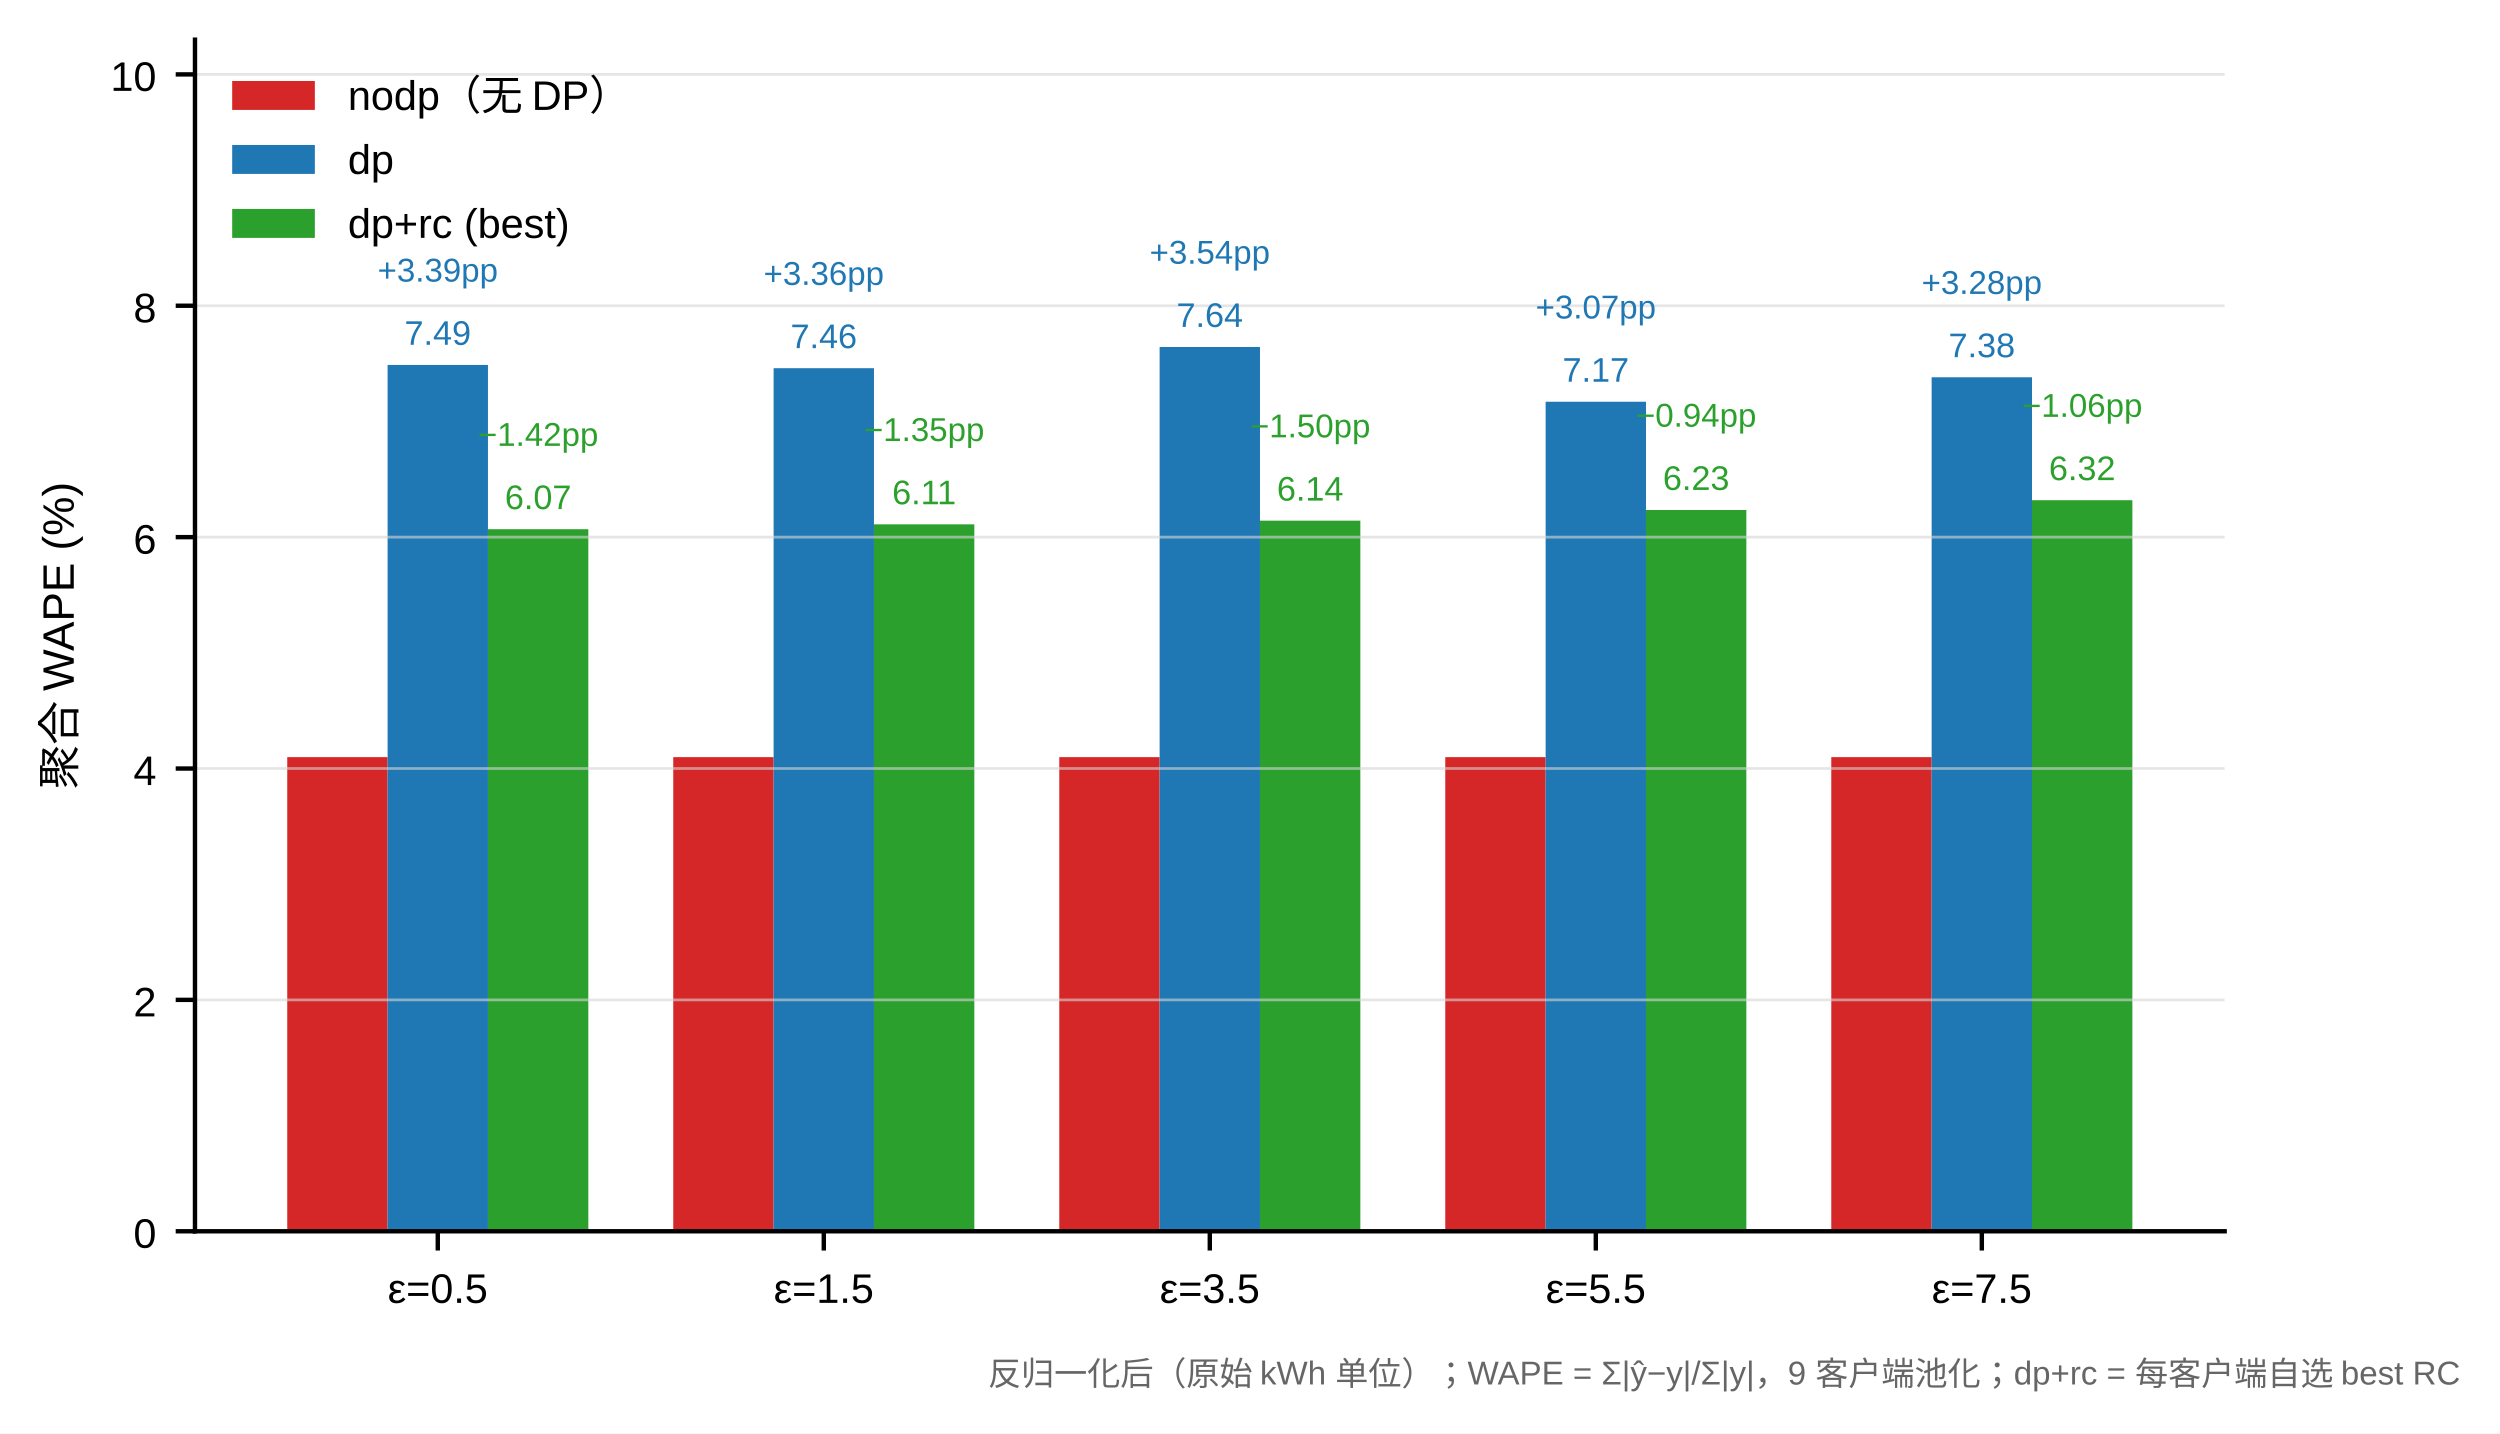
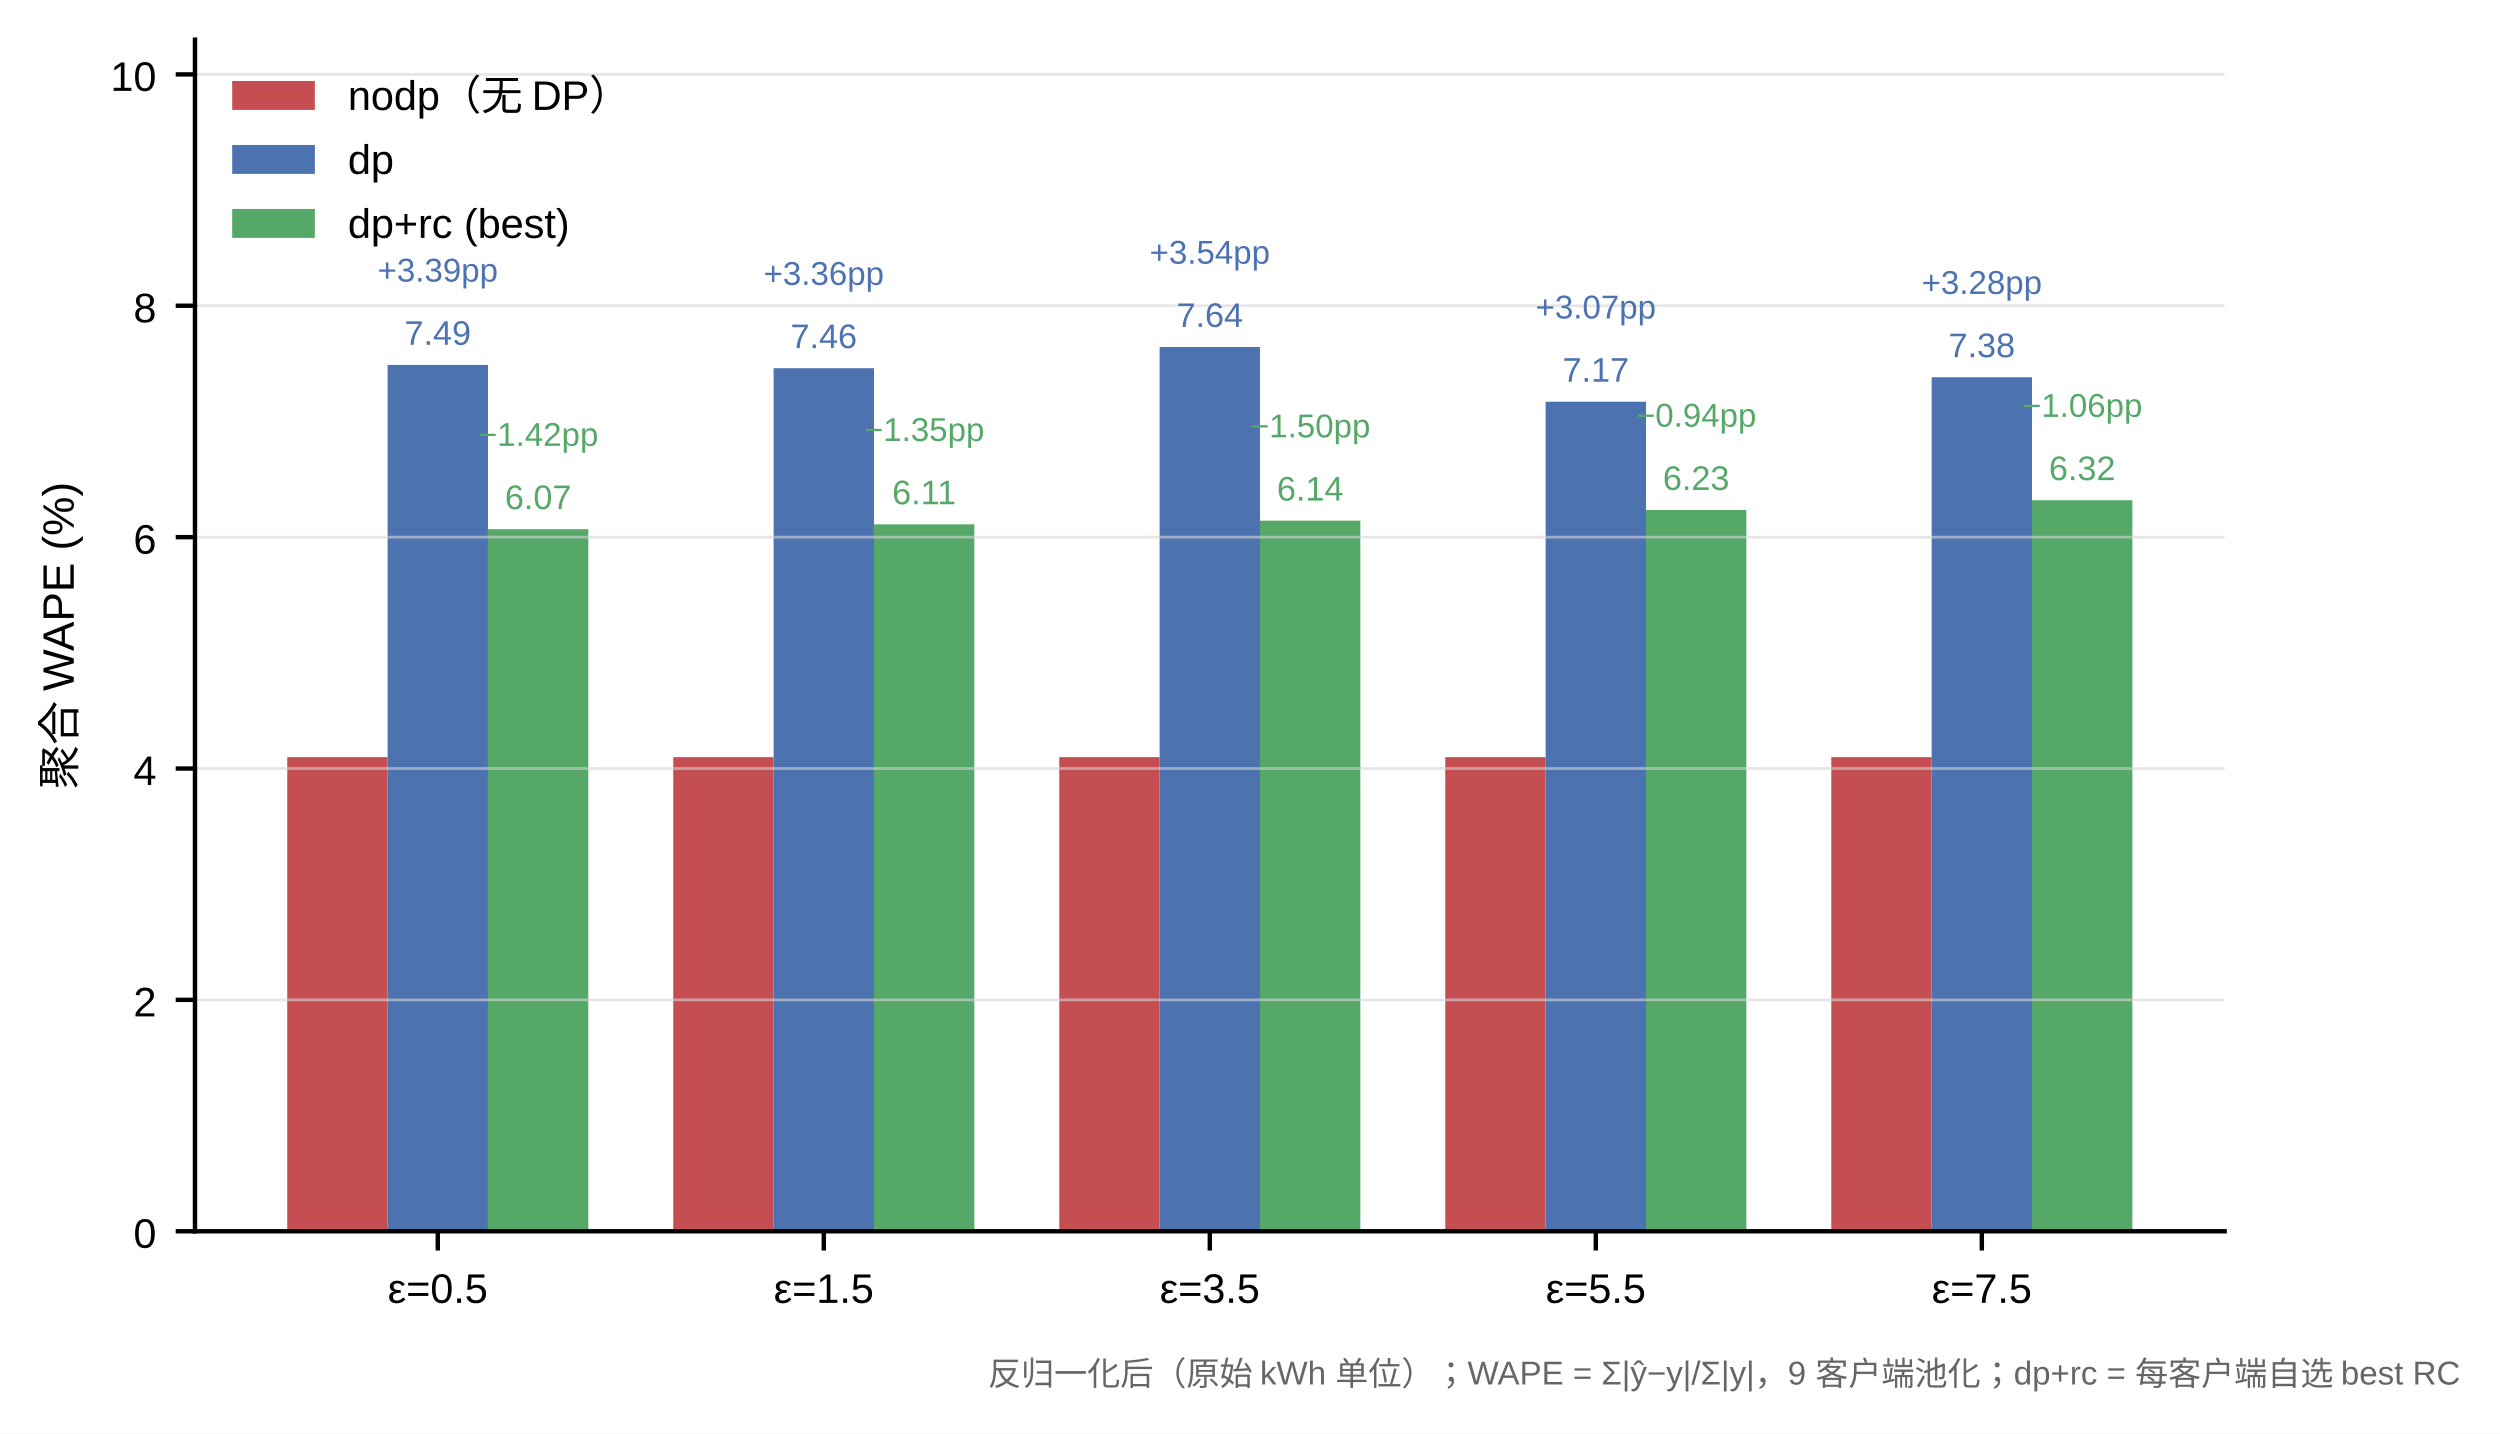
<svg xmlns="http://www.w3.org/2000/svg" xmlns:xlink="http://www.w3.org/1999/xlink" width="453.628pt" height="260.1pt" viewBox="0 0 453.628 260.1" version="1.1">
  <defs>
    <style type="text/css">*{stroke-linejoin: round; stroke-linecap: butt}</style>
  </defs>
  <g id="figure_1">
    <g id="patch_1">
      <path d="M 0 260.1  L 453.628 260.1  L 453.628 0  L 0 0  z " style="fill: #ffffff" />
    </g>
    <g id="axes_1">
      <g id="patch_2">
        <path d="M 35.38 223.416  L 403.66 223.416  L 403.66 7.2  L 35.38 7.2  z " style="fill: #ffffff" />
      </g>
      <g id="patch_3">
-         <path d="M 52.12 223.416  L 70.331 223.416  L 70.331 137.377  L 52.12 137.377  z " clip-path="url(#pc27c5a3a34)" style="fill: #d62728" />
+         <path d="M 52.12 223.416  L 70.331 223.416  L 70.331 137.377  L 52.12 137.377  z " clip-path="url(#p306106fe16)" style="fill: #c44e52" />
      </g>
      <g id="patch_4">
-         <path d="M 122.162 223.416  L 140.373 223.416  L 140.373 137.377  L 122.162 137.377  z " clip-path="url(#pc27c5a3a34)" style="fill: #d62728" />
+         <path d="M 122.162 223.416  L 140.373 223.416  L 140.373 137.377  L 122.162 137.377  z " clip-path="url(#p306106fe16)" style="fill: #c44e52" />
      </g>
      <g id="patch_5">
-         <path d="M 192.204 223.416  L 210.414 223.416  L 210.414 137.377  L 192.204 137.377  z " clip-path="url(#pc27c5a3a34)" style="fill: #d62728" />
+         <path d="M 192.204 223.416  L 210.414 223.416  L 210.414 137.377  L 192.204 137.377  z " clip-path="url(#p306106fe16)" style="fill: #c44e52" />
      </g>
      <g id="patch_6">
-         <path d="M 262.245 223.416  L 280.456 223.416  L 280.456 137.377  L 262.245 137.377  z " clip-path="url(#pc27c5a3a34)" style="fill: #d62728" />
+         <path d="M 262.245 223.416  L 280.456 223.416  L 280.456 137.377  L 262.245 137.377  z " clip-path="url(#p306106fe16)" style="fill: #c44e52" />
      </g>
      <g id="patch_7">
-         <path d="M 332.287 223.416  L 350.498 223.416  L 350.498 137.377  L 332.287 137.377  z " clip-path="url(#pc27c5a3a34)" style="fill: #d62728" />
+         <path d="M 332.287 223.416  L 350.498 223.416  L 350.498 137.377  L 332.287 137.377  z " clip-path="url(#p306106fe16)" style="fill: #c44e52" />
      </g>
      <g id="patch_8">
-         <path d="M 70.331 223.416  L 88.542 223.416  L 88.542 66.212  L 70.331 66.212  z " clip-path="url(#pc27c5a3a34)" style="fill: #1f77b4" />
+         <path d="M 70.331 223.416  L 88.542 223.416  L 88.542 66.212  L 70.331 66.212  z " clip-path="url(#p306106fe16)" style="fill: #4c72b0" />
      </g>
      <g id="patch_9">
-         <path d="M 140.373 223.416  L 158.583 223.416  L 158.583 66.808  L 140.373 66.808  z " clip-path="url(#pc27c5a3a34)" style="fill: #1f77b4" />
+         <path d="M 140.373 223.416  L 158.583 223.416  L 158.583 66.808  L 140.373 66.808  z " clip-path="url(#p306106fe16)" style="fill: #4c72b0" />
      </g>
      <g id="patch_10">
-         <path d="M 210.414 223.416  L 228.625 223.416  L 228.625 62.966  L 210.414 62.966  z " clip-path="url(#pc27c5a3a34)" style="fill: #1f77b4" />
+         <path d="M 210.414 223.416  L 228.625 223.416  L 228.625 62.966  L 210.414 62.966  z " clip-path="url(#p306106fe16)" style="fill: #4c72b0" />
      </g>
      <g id="patch_11">
-         <path d="M 280.456 223.416  L 298.667 223.416  L 298.667 72.901  L 280.456 72.901  z " clip-path="url(#pc27c5a3a34)" style="fill: #1f77b4" />
+         <path d="M 280.456 223.416  L 298.667 223.416  L 298.667 72.901  L 280.456 72.901  z " clip-path="url(#p306106fe16)" style="fill: #4c72b0" />
      </g>
      <g id="patch_12">
-         <path d="M 350.498 223.416  L 368.709 223.416  L 368.709 68.45  L 350.498 68.45  z " clip-path="url(#pc27c5a3a34)" style="fill: #1f77b4" />
+         <path d="M 350.498 223.416  L 368.709 223.416  L 368.709 68.45  L 350.498 68.45  z " clip-path="url(#p306106fe16)" style="fill: #4c72b0" />
      </g>
      <g id="patch_13">
-         <path d="M 88.542 223.416  L 106.752 223.416  L 106.752 96.018  L 88.542 96.018  z " clip-path="url(#pc27c5a3a34)" style="fill: #2ca02c" />
+         <path d="M 88.542 223.416  L 106.752 223.416  L 106.752 96.018  L 88.542 96.018  z " clip-path="url(#p306106fe16)" style="fill: #55a868" />
      </g>
      <g id="patch_14">
-         <path d="M 158.583 223.416  L 176.794 223.416  L 176.794 95.139  L 158.583 95.139  z " clip-path="url(#pc27c5a3a34)" style="fill: #2ca02c" />
+         <path d="M 158.583 223.416  L 176.794 223.416  L 176.794 95.139  L 158.583 95.139  z " clip-path="url(#p306106fe16)" style="fill: #55a868" />
      </g>
      <g id="patch_15">
-         <path d="M 228.625 223.416  L 246.836 223.416  L 246.836 94.474  L 228.625 94.474  z " clip-path="url(#pc27c5a3a34)" style="fill: #2ca02c" />
+         <path d="M 228.625 223.416  L 246.836 223.416  L 246.836 94.474  L 228.625 94.474  z " clip-path="url(#p306106fe16)" style="fill: #55a868" />
      </g>
      <g id="patch_16">
-         <path d="M 298.667 223.416  L 316.878 223.416  L 316.878 92.539  L 298.667 92.539  z " clip-path="url(#pc27c5a3a34)" style="fill: #2ca02c" />
+         <path d="M 298.667 223.416  L 316.878 223.416  L 316.878 92.539  L 298.667 92.539  z " clip-path="url(#p306106fe16)" style="fill: #55a868" />
      </g>
      <g id="patch_17">
-         <path d="M 368.709 223.416  L 386.92 223.416  L 386.92 90.756  L 368.709 90.756  z " clip-path="url(#pc27c5a3a34)" style="fill: #2ca02c" />
+         <path d="M 368.709 223.416  L 386.92 223.416  L 386.92 90.756  L 368.709 90.756  z " clip-path="url(#p306106fe16)" style="fill: #55a868" />
      </g>
      <g id="matplotlib.axis_1">
        <g id="xtick_1">
          <g id="line2d_1">
            <defs>
-               <path id="mb6705bda96" d="M 0 0  L 0 3.5  " style="stroke: #000000; stroke-width: 0.8" />
+               <path id="me9bbf46af4" d="M 0 0  L 0 3.5  " style="stroke: #000000; stroke-width: 0.8" />
            </defs>
            <g>
-               <use xlink:href="#mb6705bda96" x="79.436" y="223.416" style="stroke: #000000; stroke-width: 0.8" />
+               <use xlink:href="#me9bbf46af4" x="79.436" y="223.416" style="stroke: #000000; stroke-width: 0.8" />
            </g>
          </g>
          <g id="text_1">
            <text style="font-size: 7.5px; font-family: 'Microsoft YaHei', 'Arial', 'SimHei', 'DejaVu Sans', sans-serif; text-anchor: middle" x="79.436" y="236.411" transform="rotate(-0 79.43616 236.4113)">ε=0.5</text>
          </g>
        </g>
        <g id="xtick_2">
          <g id="line2d_2">
            <g>
-               <use xlink:href="#mb6705bda96" x="149.478" y="223.416" style="stroke: #000000; stroke-width: 0.8" />
+               <use xlink:href="#me9bbf46af4" x="149.478" y="223.416" style="stroke: #000000; stroke-width: 0.8" />
            </g>
          </g>
          <g id="text_2">
            <text style="font-size: 7.5px; font-family: 'Microsoft YaHei', 'Arial', 'SimHei', 'DejaVu Sans', sans-serif; text-anchor: middle" x="149.478" y="236.411" transform="rotate(-0 149.478 236.4113)">ε=1.5</text>
          </g>
        </g>
        <g id="xtick_3">
          <g id="line2d_3">
            <g>
-               <use xlink:href="#mb6705bda96" x="219.52" y="223.416" style="stroke: #000000; stroke-width: 0.8" />
+               <use xlink:href="#me9bbf46af4" x="219.52" y="223.416" style="stroke: #000000; stroke-width: 0.8" />
            </g>
          </g>
          <g id="text_3">
            <text style="font-size: 7.5px; font-family: 'Microsoft YaHei', 'Arial', 'SimHei', 'DejaVu Sans', sans-serif; text-anchor: middle" x="219.52" y="236.411" transform="rotate(-0 219.5198 236.4113)">ε=3.5</text>
          </g>
        </g>
        <g id="xtick_4">
          <g id="line2d_4">
            <g>
-               <use xlink:href="#mb6705bda96" x="289.562" y="223.416" style="stroke: #000000; stroke-width: 0.8" />
+               <use xlink:href="#me9bbf46af4" x="289.562" y="223.416" style="stroke: #000000; stroke-width: 0.8" />
            </g>
          </g>
          <g id="text_4">
            <text style="font-size: 7.5px; font-family: 'Microsoft YaHei', 'Arial', 'SimHei', 'DejaVu Sans', sans-serif; text-anchor: middle" x="289.562" y="236.411" transform="rotate(-0 289.5617 236.4113)">ε=5.5</text>
          </g>
        </g>
        <g id="xtick_5">
          <g id="line2d_5">
            <g>
-               <use xlink:href="#mb6705bda96" x="359.604" y="223.416" style="stroke: #000000; stroke-width: 0.8" />
+               <use xlink:href="#me9bbf46af4" x="359.604" y="223.416" style="stroke: #000000; stroke-width: 0.8" />
            </g>
          </g>
          <g id="text_5">
            <text style="font-size: 7.5px; font-family: 'Microsoft YaHei', 'Arial', 'SimHei', 'DejaVu Sans', sans-serif; text-anchor: middle" x="359.604" y="236.411" transform="rotate(-0 359.6035 236.4113)">ε=7.5</text>
          </g>
        </g>
      </g>
      <g id="matplotlib.axis_2">
        <g id="ytick_1">
          <g id="line2d_6">
-             <path d="M 35.38 223.416  L 403.66 223.416  " clip-path="url(#pc27c5a3a34)" style="fill: none; stroke: #d6d6d6; stroke-opacity: 0.6; stroke-width: 0.5; stroke-linecap: square" />
+             <path d="M 35.38 223.416  L 403.66 223.416  " clip-path="url(#p306106fe16)" style="fill: none; stroke: #d6d6d6; stroke-opacity: 0.6; stroke-width: 0.5; stroke-linecap: square" />
          </g>
          <g id="line2d_7">
            <defs>
-               <path id="m8afd5f93d5" d="M 0 0  L -3.5 0  " style="stroke: #000000; stroke-width: 0.8" />
+               <path id="m61b44a2989" d="M 0 0  L -3.5 0  " style="stroke: #000000; stroke-width: 0.8" />
            </defs>
            <g>
-               <use xlink:href="#m8afd5f93d5" x="35.38" y="223.416" style="stroke: #000000; stroke-width: 0.8" />
+               <use xlink:href="#m61b44a2989" x="35.38" y="223.416" style="stroke: #000000; stroke-width: 0.8" />
            </g>
          </g>
          <g id="text_6">
            <text style="font-size: 7.5px; font-family: 'Microsoft YaHei', 'Arial', 'SimHei', 'DejaVu Sans', sans-serif; text-anchor: end" x="28.38" y="226.414" transform="rotate(-0 28.37984 226.4137)">0</text>
          </g>
        </g>
        <g id="ytick_2">
          <g id="line2d_8">
-             <path d="M 35.38 181.432  L 403.66 181.432  " clip-path="url(#pc27c5a3a34)" style="fill: none; stroke: #d6d6d6; stroke-opacity: 0.6; stroke-width: 0.5; stroke-linecap: square" />
+             <path d="M 35.38 181.432  L 403.66 181.432  " clip-path="url(#p306106fe16)" style="fill: none; stroke: #d6d6d6; stroke-opacity: 0.6; stroke-width: 0.5; stroke-linecap: square" />
          </g>
          <g id="line2d_9">
            <g>
-               <use xlink:href="#m8afd5f93d5" x="35.38" y="181.432" style="stroke: #000000; stroke-width: 0.8" />
+               <use xlink:href="#m61b44a2989" x="35.38" y="181.432" style="stroke: #000000; stroke-width: 0.8" />
            </g>
          </g>
          <g id="text_7">
            <text style="font-size: 7.5px; font-family: 'Microsoft YaHei', 'Arial', 'SimHei', 'DejaVu Sans', sans-serif; text-anchor: end" x="28.38" y="184.43" transform="rotate(-0 28.37984 184.43)">2</text>
          </g>
        </g>
        <g id="ytick_3">
          <g id="line2d_10">
-             <path d="M 35.38 139.449  L 403.66 139.449  " clip-path="url(#pc27c5a3a34)" style="fill: none; stroke: #d6d6d6; stroke-opacity: 0.6; stroke-width: 0.5; stroke-linecap: square" />
+             <path d="M 35.38 139.449  L 403.66 139.449  " clip-path="url(#p306106fe16)" style="fill: none; stroke: #d6d6d6; stroke-opacity: 0.6; stroke-width: 0.5; stroke-linecap: square" />
          </g>
          <g id="line2d_11">
            <g>
-               <use xlink:href="#m8afd5f93d5" x="35.38" y="139.449" style="stroke: #000000; stroke-width: 0.8" />
+               <use xlink:href="#m61b44a2989" x="35.38" y="139.449" style="stroke: #000000; stroke-width: 0.8" />
            </g>
          </g>
          <g id="text_8">
            <text style="font-size: 7.5px; font-family: 'Microsoft YaHei', 'Arial', 'SimHei', 'DejaVu Sans', sans-serif; text-anchor: end" x="28.38" y="142.446" transform="rotate(-0 28.37984 142.4463)">4</text>
          </g>
        </g>
        <g id="ytick_4">
          <g id="line2d_12">
-             <path d="M 35.38 97.465  L 403.66 97.465  " clip-path="url(#pc27c5a3a34)" style="fill: none; stroke: #d6d6d6; stroke-opacity: 0.6; stroke-width: 0.5; stroke-linecap: square" />
+             <path d="M 35.38 97.465  L 403.66 97.465  " clip-path="url(#p306106fe16)" style="fill: none; stroke: #d6d6d6; stroke-opacity: 0.6; stroke-width: 0.5; stroke-linecap: square" />
          </g>
          <g id="line2d_13">
            <g>
-               <use xlink:href="#m8afd5f93d5" x="35.38" y="97.465" style="stroke: #000000; stroke-width: 0.8" />
+               <use xlink:href="#m61b44a2989" x="35.38" y="97.465" style="stroke: #000000; stroke-width: 0.8" />
            </g>
          </g>
          <g id="text_9">
            <text style="font-size: 7.5px; font-family: 'Microsoft YaHei', 'Arial', 'SimHei', 'DejaVu Sans', sans-serif; text-anchor: end" x="28.38" y="100.463" transform="rotate(-0 28.37984 100.4626)">6</text>
          </g>
        </g>
        <g id="ytick_5">
          <g id="line2d_14">
-             <path d="M 35.38 55.481  L 403.66 55.481  " clip-path="url(#pc27c5a3a34)" style="fill: none; stroke: #d6d6d6; stroke-opacity: 0.6; stroke-width: 0.5; stroke-linecap: square" />
+             <path d="M 35.38 55.481  L 403.66 55.481  " clip-path="url(#p306106fe16)" style="fill: none; stroke: #d6d6d6; stroke-opacity: 0.6; stroke-width: 0.5; stroke-linecap: square" />
          </g>
          <g id="line2d_15">
            <g>
-               <use xlink:href="#m8afd5f93d5" x="35.38" y="55.481" style="stroke: #000000; stroke-width: 0.8" />
+               <use xlink:href="#m61b44a2989" x="35.38" y="55.481" style="stroke: #000000; stroke-width: 0.8" />
            </g>
          </g>
          <g id="text_10">
            <text style="font-size: 7.5px; font-family: 'Microsoft YaHei', 'Arial', 'SimHei', 'DejaVu Sans', sans-serif; text-anchor: end" x="28.38" y="58.479" transform="rotate(-0 28.37984 58.4789)">8</text>
          </g>
        </g>
        <g id="ytick_6">
          <g id="line2d_16">
-             <path d="M 35.38 13.498  L 403.66 13.498  " clip-path="url(#pc27c5a3a34)" style="fill: none; stroke: #d6d6d6; stroke-opacity: 0.6; stroke-width: 0.5; stroke-linecap: square" />
+             <path d="M 35.38 13.498  L 403.66 13.498  " clip-path="url(#p306106fe16)" style="fill: none; stroke: #d6d6d6; stroke-opacity: 0.6; stroke-width: 0.5; stroke-linecap: square" />
          </g>
          <g id="line2d_17">
            <g>
-               <use xlink:href="#m8afd5f93d5" x="35.38" y="13.498" style="stroke: #000000; stroke-width: 0.8" />
+               <use xlink:href="#m61b44a2989" x="35.38" y="13.498" style="stroke: #000000; stroke-width: 0.8" />
            </g>
          </g>
          <g id="text_11">
            <text style="font-size: 7.5px; font-family: 'Microsoft YaHei', 'Arial', 'SimHei', 'DejaVu Sans', sans-serif; text-anchor: end" x="28.38" y="16.495" transform="rotate(-0 28.37984 16.49521)">10</text>
          </g>
        </g>
        <g id="text_12">
          <text style="font-size: 8px; font-family: 'Microsoft YaHei', 'Arial', 'SimHei', 'DejaVu Sans', sans-serif; text-anchor: middle" x="13.595" y="115.308" transform="rotate(-90 13.595 115.308)">聚合 WAPE (%)</text>
        </g>
      </g>
      <g id="patch_18">
        <path d="M 35.38 223.416  L 35.38 7.2  " style="fill: none; stroke: #000000; stroke-width: 0.8; stroke-linejoin: miter; stroke-linecap: square" />
      </g>
      <g id="patch_19">
        <path d="M 35.38 223.416  L 403.66 223.416  " style="fill: none; stroke: #000000; stroke-width: 0.8; stroke-linejoin: miter; stroke-linecap: square" />
      </g>
      <g id="text_13">
-         <text style="font-size: 6.2px; font-family: 'Microsoft YaHei', 'Arial', 'SimHei', 'DejaVu Sans', sans-serif; text-anchor: middle; fill: #1f77b4" x="79.436" y="62.571" transform="rotate(-0 79.43616 62.57113)">7.49</text>
+         <text style="font-size: 6.2px; font-family: 'Microsoft YaHei', 'Arial', 'SimHei', 'DejaVu Sans', sans-serif; text-anchor: middle; fill: #4c72b0" x="79.436" y="62.571" transform="rotate(-0 79.43616 62.57113)">7.49</text>
      </g>
      <g id="text_14">
-         <text style="font-size: 6.2px; font-family: 'Microsoft YaHei', 'Arial', 'SimHei', 'DejaVu Sans', sans-serif; text-anchor: middle; fill: #2ca02c" x="97.647" y="92.378" transform="rotate(-0 97.64704 92.37751)">6.07</text>
+         <text style="font-size: 6.2px; font-family: 'Microsoft YaHei', 'Arial', 'SimHei', 'DejaVu Sans', sans-serif; text-anchor: middle; fill: #55a868" x="97.647" y="92.378" transform="rotate(-0 97.64704 92.37751)">6.07</text>
      </g>
      <g id="text_15">
-         <text style="font-size: 6px; font-family: 'Microsoft YaHei', 'Arial', 'SimHei', 'DejaVu Sans', sans-serif; text-anchor: middle; fill: #1f77b4" x="79.436" y="51.097" transform="rotate(-0 79.43616 51.09747)">+3.39pp</text>
+         <text style="font-size: 6px; font-family: 'Microsoft YaHei', 'Arial', 'SimHei', 'DejaVu Sans', sans-serif; text-anchor: middle; fill: #4c72b0" x="79.436" y="51.097" transform="rotate(-0 79.43616 51.09747)">+3.39pp</text>
      </g>
      <g id="text_16">
-         <text style="font-size: 6px; font-family: 'Microsoft YaHei', 'Arial', 'SimHei', 'DejaVu Sans', sans-serif; text-anchor: middle; fill: #2ca02c" x="97.647" y="80.904" transform="rotate(-0 97.64704 80.90385)">−1.42pp</text>
+         <text style="font-size: 6px; font-family: 'Microsoft YaHei', 'Arial', 'SimHei', 'DejaVu Sans', sans-serif; text-anchor: middle; fill: #55a868" x="97.647" y="80.904" transform="rotate(-0 97.64704 80.90385)">−1.42pp</text>
      </g>
      <g id="text_17">
-         <text style="font-size: 6.2px; font-family: 'Microsoft YaHei', 'Arial', 'SimHei', 'DejaVu Sans', sans-serif; text-anchor: middle; fill: #1f77b4" x="149.478" y="63.167" transform="rotate(-0 149.478 63.16704)">7.46</text>
+         <text style="font-size: 6.2px; font-family: 'Microsoft YaHei', 'Arial', 'SimHei', 'DejaVu Sans', sans-serif; text-anchor: middle; fill: #4c72b0" x="149.478" y="63.167" transform="rotate(-0 149.478 63.16704)">7.46</text>
      </g>
      <g id="text_18">
-         <text style="font-size: 6.2px; font-family: 'Microsoft YaHei', 'Arial', 'SimHei', 'DejaVu Sans', sans-serif; text-anchor: middle; fill: #2ca02c" x="167.689" y="91.498" transform="rotate(-0 167.6889 91.49846)">6.11</text>
+         <text style="font-size: 6.2px; font-family: 'Microsoft YaHei', 'Arial', 'SimHei', 'DejaVu Sans', sans-serif; text-anchor: middle; fill: #55a868" x="167.689" y="91.498" transform="rotate(-0 167.6889 91.49846)">6.11</text>
      </g>
      <g id="text_19">
-         <text style="font-size: 6px; font-family: 'Microsoft YaHei', 'Arial', 'SimHei', 'DejaVu Sans', sans-serif; text-anchor: middle; fill: #1f77b4" x="149.478" y="51.693" transform="rotate(-0 149.478 51.69338)">+3.36pp</text>
+         <text style="font-size: 6px; font-family: 'Microsoft YaHei', 'Arial', 'SimHei', 'DejaVu Sans', sans-serif; text-anchor: middle; fill: #4c72b0" x="149.478" y="51.693" transform="rotate(-0 149.478 51.69338)">+3.36pp</text>
      </g>
      <g id="text_20">
-         <text style="font-size: 6px; font-family: 'Microsoft YaHei', 'Arial', 'SimHei', 'DejaVu Sans', sans-serif; text-anchor: middle; fill: #2ca02c" x="167.689" y="80.025" transform="rotate(-0 167.6889 80.0248)">−1.35pp</text>
+         <text style="font-size: 6px; font-family: 'Microsoft YaHei', 'Arial', 'SimHei', 'DejaVu Sans', sans-serif; text-anchor: middle; fill: #55a868" x="167.689" y="80.025" transform="rotate(-0 167.6889 80.0248)">−1.35pp</text>
      </g>
      <g id="text_21">
-         <text style="font-size: 6.2px; font-family: 'Microsoft YaHei', 'Arial', 'SimHei', 'DejaVu Sans', sans-serif; text-anchor: middle; fill: #1f77b4" x="219.52" y="59.326" transform="rotate(-0 219.5198 59.32579)">7.64</text>
+         <text style="font-size: 6.2px; font-family: 'Microsoft YaHei', 'Arial', 'SimHei', 'DejaVu Sans', sans-serif; text-anchor: middle; fill: #4c72b0" x="219.52" y="59.326" transform="rotate(-0 219.5198 59.32579)">7.64</text>
      </g>
      <g id="text_22">
-         <text style="font-size: 6.2px; font-family: 'Microsoft YaHei', 'Arial', 'SimHei', 'DejaVu Sans', sans-serif; text-anchor: middle; fill: #2ca02c" x="237.731" y="90.834" transform="rotate(-0 237.7307 90.83387)">6.14</text>
+         <text style="font-size: 6.2px; font-family: 'Microsoft YaHei', 'Arial', 'SimHei', 'DejaVu Sans', sans-serif; text-anchor: middle; fill: #55a868" x="237.731" y="90.834" transform="rotate(-0 237.7307 90.83387)">6.14</text>
      </g>
      <g id="text_23">
-         <text style="font-size: 6px; font-family: 'Microsoft YaHei', 'Arial', 'SimHei', 'DejaVu Sans', sans-serif; text-anchor: middle; fill: #1f77b4" x="219.52" y="47.852" transform="rotate(-0 219.5198 47.85213)">+3.54pp</text>
+         <text style="font-size: 6px; font-family: 'Microsoft YaHei', 'Arial', 'SimHei', 'DejaVu Sans', sans-serif; text-anchor: middle; fill: #4c72b0" x="219.52" y="47.852" transform="rotate(-0 219.5198 47.85213)">+3.54pp</text>
      </g>
      <g id="text_24">
-         <text style="font-size: 6px; font-family: 'Microsoft YaHei', 'Arial', 'SimHei', 'DejaVu Sans', sans-serif; text-anchor: middle; fill: #2ca02c" x="237.731" y="79.36" transform="rotate(-0 237.7307 79.3602)">−1.50pp</text>
+         <text style="font-size: 6px; font-family: 'Microsoft YaHei', 'Arial', 'SimHei', 'DejaVu Sans', sans-serif; text-anchor: middle; fill: #55a868" x="237.731" y="79.36" transform="rotate(-0 237.7307 79.3602)">−1.50pp</text>
      </g>
      <g id="text_25">
-         <text style="font-size: 6.2px; font-family: 'Microsoft YaHei', 'Arial', 'SimHei', 'DejaVu Sans', sans-serif; text-anchor: middle; fill: #1f77b4" x="289.562" y="69.261" transform="rotate(-0 289.5617 69.26086)">7.17</text>
+         <text style="font-size: 6.2px; font-family: 'Microsoft YaHei', 'Arial', 'SimHei', 'DejaVu Sans', sans-serif; text-anchor: middle; fill: #4c72b0" x="289.562" y="69.261" transform="rotate(-0 289.5617 69.26086)">7.17</text>
      </g>
      <g id="text_26">
-         <text style="font-size: 6.2px; font-family: 'Microsoft YaHei', 'Arial', 'SimHei', 'DejaVu Sans', sans-serif; text-anchor: middle; fill: #2ca02c" x="307.773" y="88.898" transform="rotate(-0 307.7726 88.89814)">6.23</text>
+         <text style="font-size: 6.2px; font-family: 'Microsoft YaHei', 'Arial', 'SimHei', 'DejaVu Sans', sans-serif; text-anchor: middle; fill: #55a868" x="307.773" y="88.898" transform="rotate(-0 307.7726 88.89814)">6.23</text>
      </g>
      <g id="text_27">
-         <text style="font-size: 6px; font-family: 'Microsoft YaHei', 'Arial', 'SimHei', 'DejaVu Sans', sans-serif; text-anchor: middle; fill: #1f77b4" x="289.562" y="57.787" transform="rotate(-0 289.5617 57.7872)">+3.07pp</text>
+         <text style="font-size: 6px; font-family: 'Microsoft YaHei', 'Arial', 'SimHei', 'DejaVu Sans', sans-serif; text-anchor: middle; fill: #4c72b0" x="289.562" y="57.787" transform="rotate(-0 289.5617 57.7872)">+3.07pp</text>
      </g>
      <g id="text_28">
-         <text style="font-size: 6px; font-family: 'Microsoft YaHei', 'Arial', 'SimHei', 'DejaVu Sans', sans-serif; text-anchor: middle; fill: #2ca02c" x="307.773" y="77.424" transform="rotate(-0 307.7726 77.42447)">−0.94pp</text>
+         <text style="font-size: 6px; font-family: 'Microsoft YaHei', 'Arial', 'SimHei', 'DejaVu Sans', sans-serif; text-anchor: middle; fill: #55a868" x="307.773" y="77.424" transform="rotate(-0 307.7726 77.42447)">−0.94pp</text>
      </g>
      <g id="text_29">
-         <text style="font-size: 6.2px; font-family: 'Microsoft YaHei', 'Arial', 'SimHei', 'DejaVu Sans', sans-serif; text-anchor: middle; fill: #1f77b4" x="359.604" y="64.809" transform="rotate(-0 359.6035 64.80918)">7.38</text>
+         <text style="font-size: 6.2px; font-family: 'Microsoft YaHei', 'Arial', 'SimHei', 'DejaVu Sans', sans-serif; text-anchor: middle; fill: #4c72b0" x="359.604" y="64.809" transform="rotate(-0 359.6035 64.80918)">7.38</text>
      </g>
      <g id="text_30">
-         <text style="font-size: 6.2px; font-family: 'Microsoft YaHei', 'Arial', 'SimHei', 'DejaVu Sans', sans-serif; text-anchor: middle; fill: #2ca02c" x="377.814" y="87.116" transform="rotate(-0 377.8144 87.11596)">6.32</text>
+         <text style="font-size: 6.2px; font-family: 'Microsoft YaHei', 'Arial', 'SimHei', 'DejaVu Sans', sans-serif; text-anchor: middle; fill: #55a868" x="377.814" y="87.116" transform="rotate(-0 377.8144 87.11596)">6.32</text>
      </g>
      <g id="text_31">
-         <text style="font-size: 6px; font-family: 'Microsoft YaHei', 'Arial', 'SimHei', 'DejaVu Sans', sans-serif; text-anchor: middle; fill: #1f77b4" x="359.604" y="53.336" transform="rotate(-0 359.6035 53.33552)">+3.28pp</text>
+         <text style="font-size: 6px; font-family: 'Microsoft YaHei', 'Arial', 'SimHei', 'DejaVu Sans', sans-serif; text-anchor: middle; fill: #4c72b0" x="359.604" y="53.336" transform="rotate(-0 359.6035 53.33552)">+3.28pp</text>
      </g>
      <g id="text_32">
-         <text style="font-size: 6px; font-family: 'Microsoft YaHei', 'Arial', 'SimHei', 'DejaVu Sans', sans-serif; text-anchor: middle; fill: #2ca02c" x="377.814" y="75.642" transform="rotate(-0 377.8144 75.6423)">−1.06pp</text>
+         <text style="font-size: 6px; font-family: 'Microsoft YaHei', 'Arial', 'SimHei', 'DejaVu Sans', sans-serif; text-anchor: middle; fill: #55a868" x="377.814" y="75.642" transform="rotate(-0 377.8144 75.6423)">−1.06pp</text>
      </g>
      <g id="legend_1">
        <g id="patch_20">
-           <path d="M 42.13 19.945  L 57.13 19.945  L 57.13 14.695  L 42.13 14.695  z " style="fill: #d62728" />
+           <path d="M 42.13 19.945  L 57.13 19.945  L 57.13 14.695  L 42.13 14.695  z " style="fill: #c44e52" />
        </g>
        <g id="text_33">
          <text style="font-size: 7.5px; font-family: 'Microsoft YaHei', 'Arial', 'SimHei', 'DejaVu Sans', sans-serif; text-anchor: start" x="63.13" y="19.945" transform="rotate(-0 63.12984 19.94531)">nodp（无 DP）</text>
        </g>
        <g id="patch_21">
-           <path d="M 42.13 31.555  L 57.13 31.555  L 57.13 26.305  L 42.13 26.305  z " style="fill: #1f77b4" />
+           <path d="M 42.13 31.555  L 57.13 31.555  L 57.13 26.305  L 42.13 26.305  z " style="fill: #4c72b0" />
        </g>
        <g id="text_34">
          <text style="font-size: 7.5px; font-family: 'Microsoft YaHei', 'Arial', 'SimHei', 'DejaVu Sans', sans-serif; text-anchor: start" x="63.13" y="31.555" transform="rotate(-0 63.12984 31.55508)">dp</text>
        </g>
        <g id="patch_22">
-           <path d="M 42.13 43.165  L 57.13 43.165  L 57.13 37.915  L 42.13 37.915  z " style="fill: #2ca02c" />
+           <path d="M 42.13 43.165  L 57.13 43.165  L 57.13 37.915  L 42.13 37.915  z " style="fill: #55a868" />
        </g>
        <g id="text_35">
          <text style="font-size: 7.5px; font-family: 'Microsoft YaHei', 'Arial', 'SimHei', 'DejaVu Sans', sans-serif; text-anchor: start" x="63.13" y="43.165" transform="rotate(-0 63.12984 43.16484)">dp+rc (best)</text>
        </g>
      </g>
    </g>
    <g id="text_36">
      <text style="font-size: 6px; font-family: 'Microsoft YaHei', 'Arial', 'SimHei', 'DejaVu Sans', sans-serif; text-anchor: end; fill: #666666" x="446.428" y="251.374" transform="rotate(-0 446.4278 251.3738)">反归一化后（原始 kWh 单位）；WAPE = Σ|ŷ−y|/Σ|y|，9 客户端池化；dp+rc = 每客户端自选 best RC</text>
    </g>
  </g>
  <defs>
-     <clipPath id="pc27c5a3a34">
+     <clipPath id="p306106fe16">
      <rect x="35.38" y="7.2" width="368.28" height="216.216" />
    </clipPath>
  </defs>
</svg>
